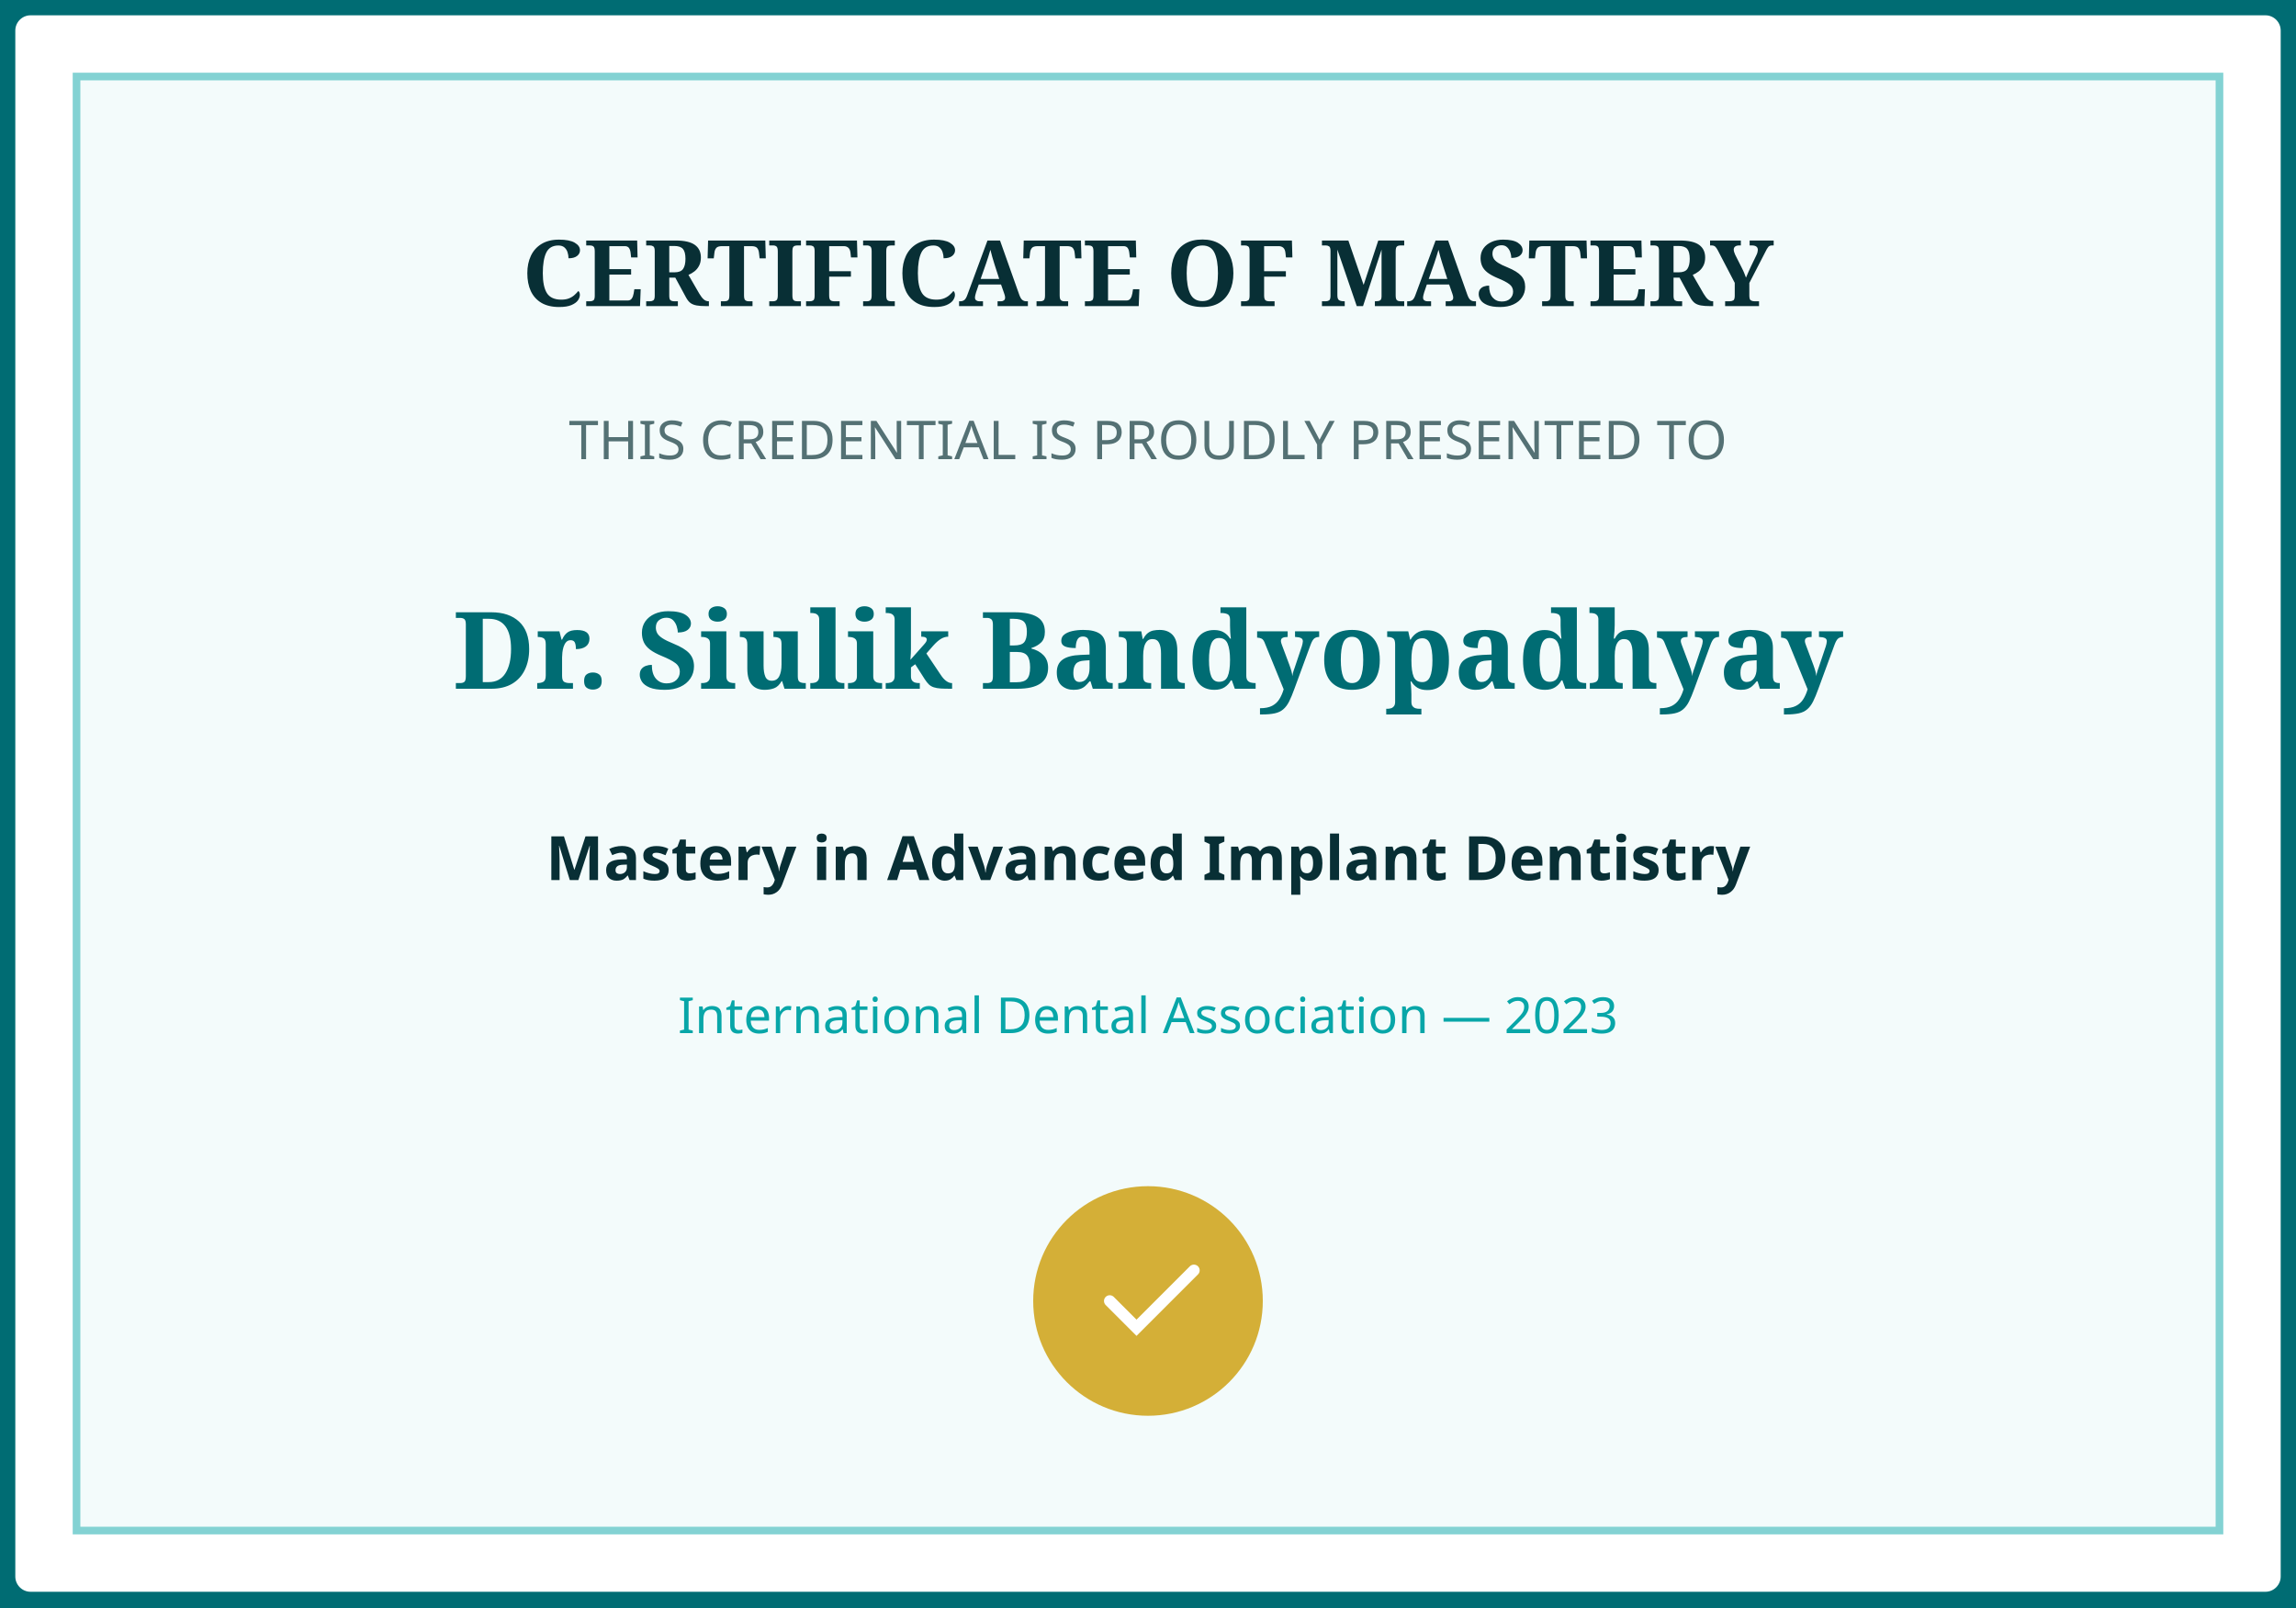
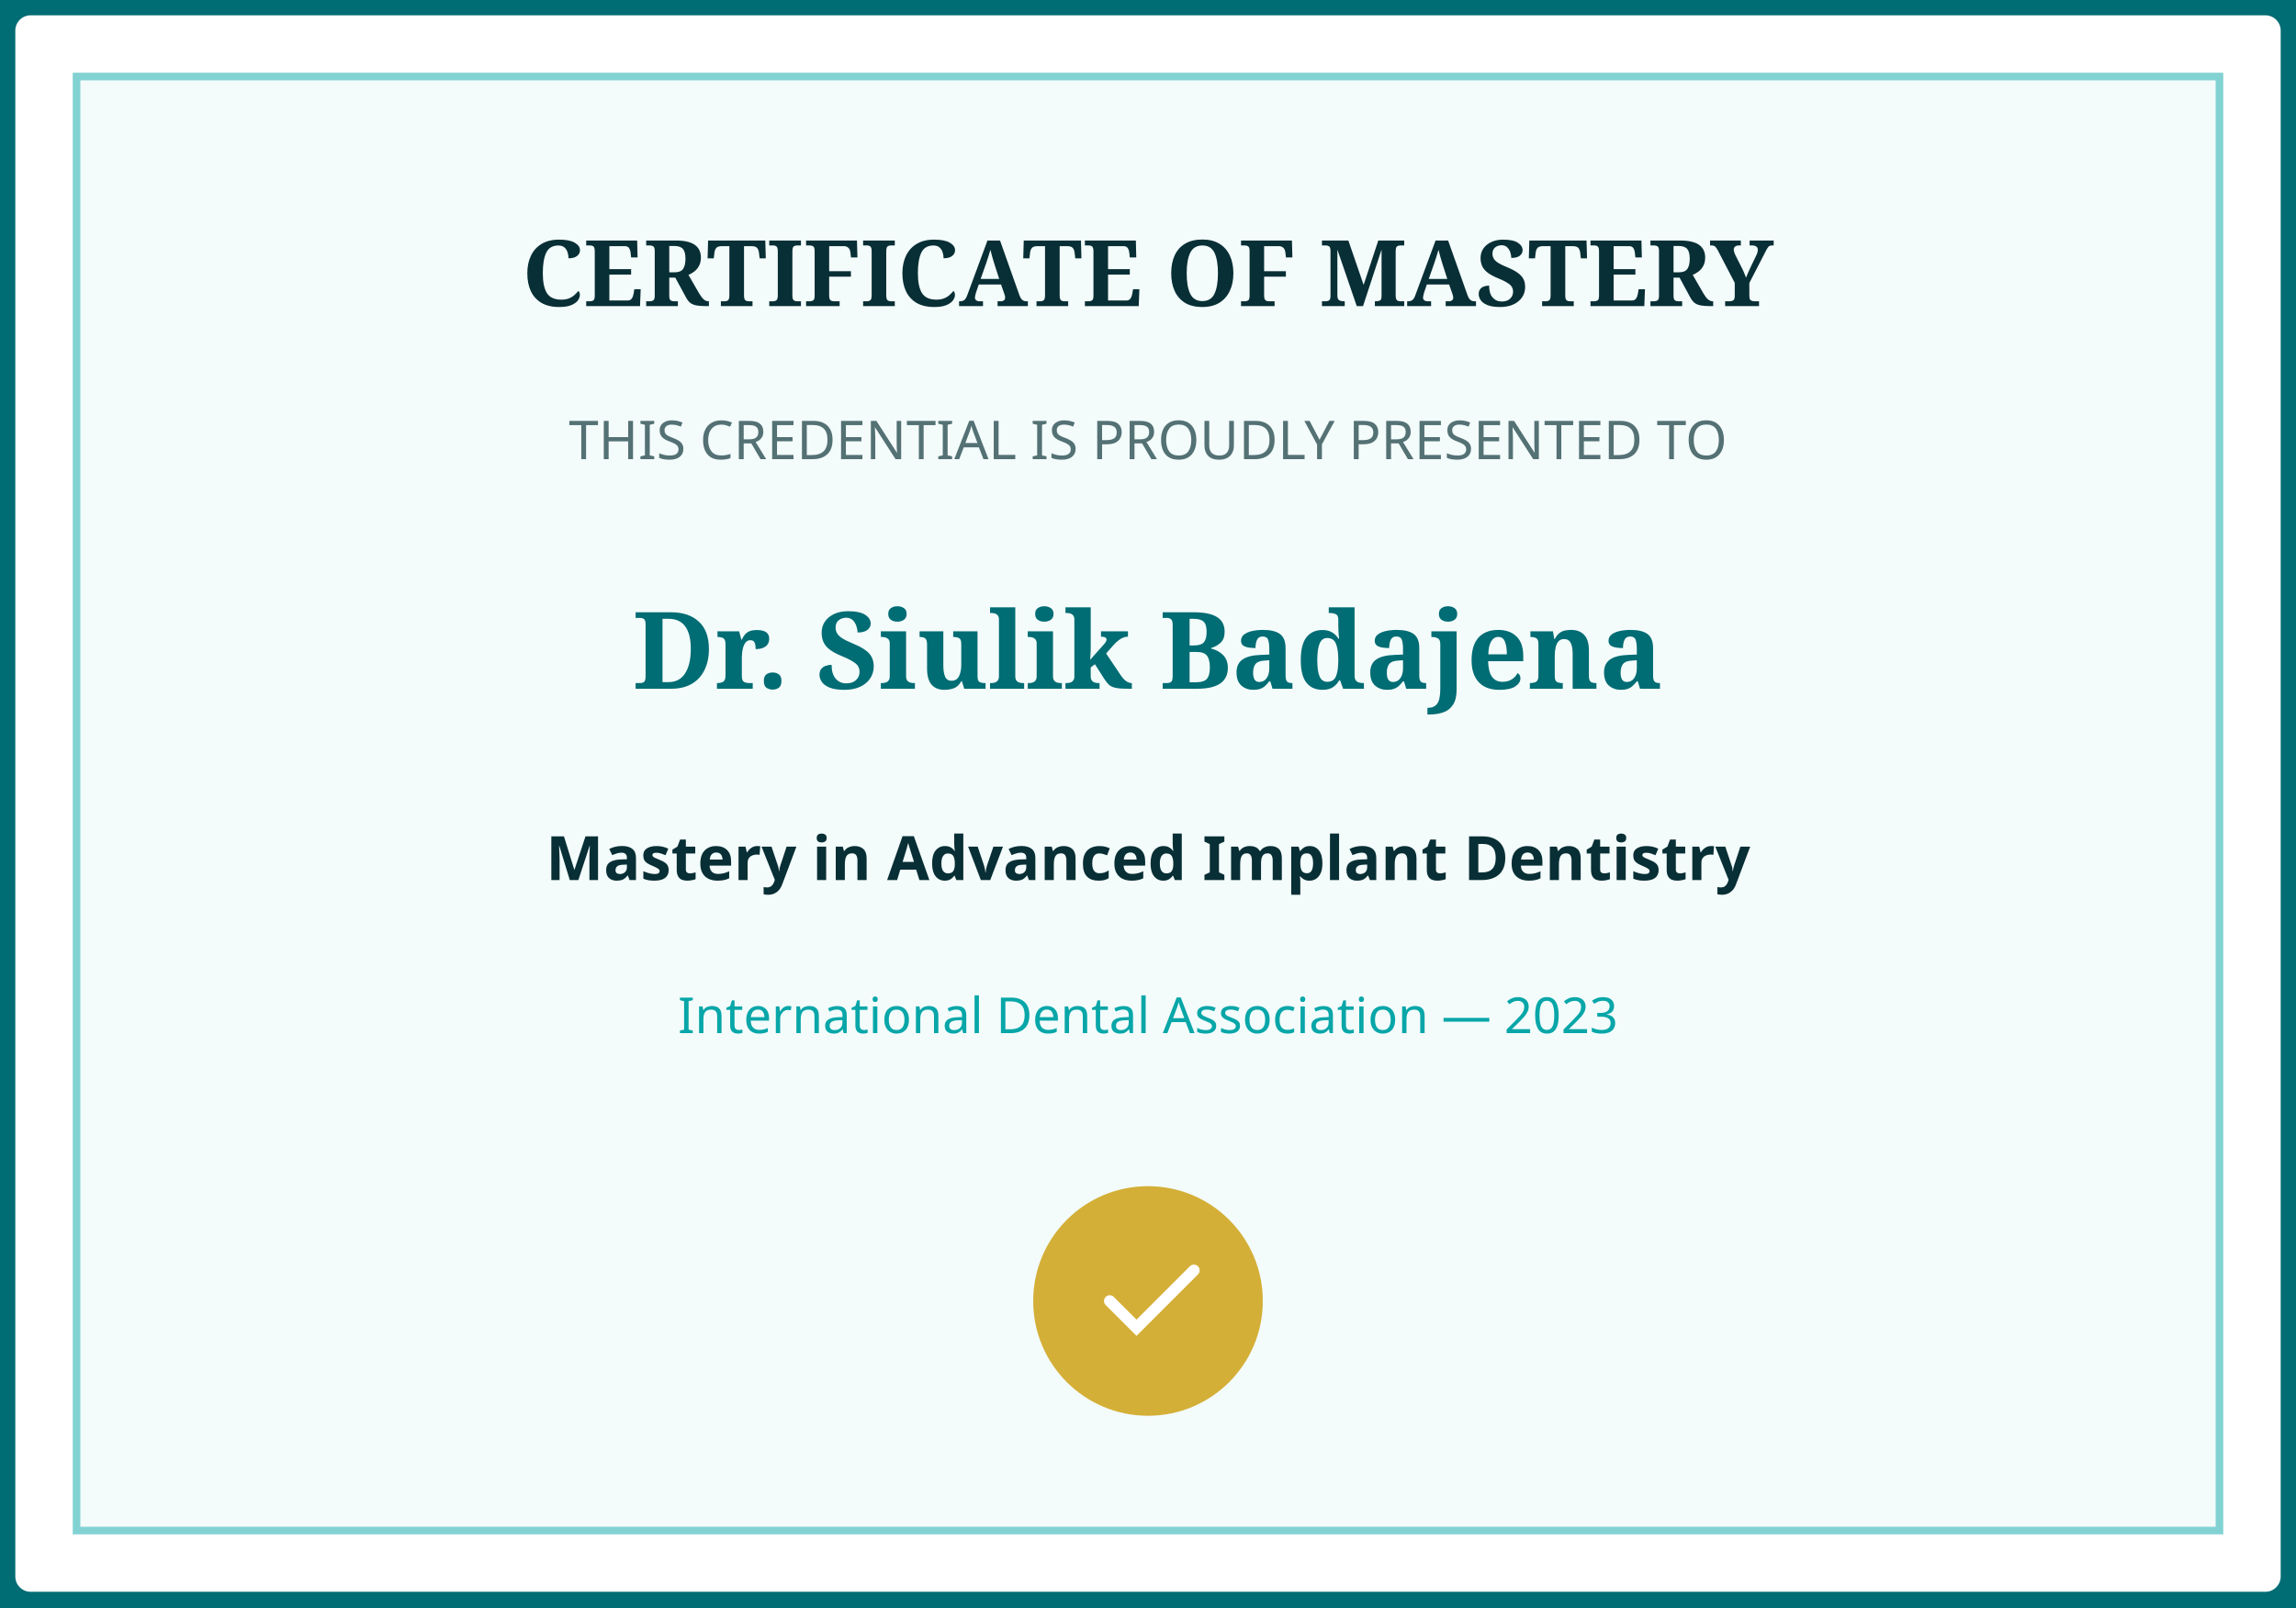
<svg xmlns="http://www.w3.org/2000/svg" viewBox="0 0 600 420" fill="none">
  <rect width="600" height="420" fill="#FFFFFF" stroke="#006C73" stroke-width="8" rx="8" />
  <rect x="20" y="20" width="560" height="380" stroke="#08A6A8" stroke-width="2" fill="#E8F8F8" opacity="0.5" />
  <text x="300" y="80" font-family="'Playfair Display', serif" font-weight="700" font-size="24" fill="#082F35" text-anchor="middle">CERTIFICATE OF MASTERY</text>
  <text x="300" y="120" font-family="'Plus Jakarta Sans', sans-serif" font-size="14" fill="#547174" text-anchor="middle">THIS CREDENTIAL IS PROUDLY PRESENTED TO</text>
-   <text x="300" y="180" font-family="'Playfair Display', serif" font-weight="700" font-size="28" fill="#006C73" text-anchor="middle">Dr. Siulik Bandyopadhyay</text>
+   <text x="300" y="180" font-family="'Playfair Display', serif" font-weight="700" font-size="28" fill="#006C73" text-anchor="middle">Dr. Siulik Badajena</text>
  <text x="300" y="230" font-family="'Plus Jakarta Sans', sans-serif" font-weight="600" font-size="16" fill="#082F35" text-anchor="middle">Mastery in Advanced Implant Dentistry</text>
  <text x="300" y="270" font-family="'Plus Jakarta Sans', sans-serif" font-size="13" fill="#08A6A8" text-anchor="middle">International Dental Association — 2023</text>
  <circle cx="300" cy="340" r="30" fill="#D4AF37" />
  <path d="M290 340 L297 347 L312 332" stroke="#FFFFFF" stroke-width="3" stroke-linecap="round" />
</svg>
